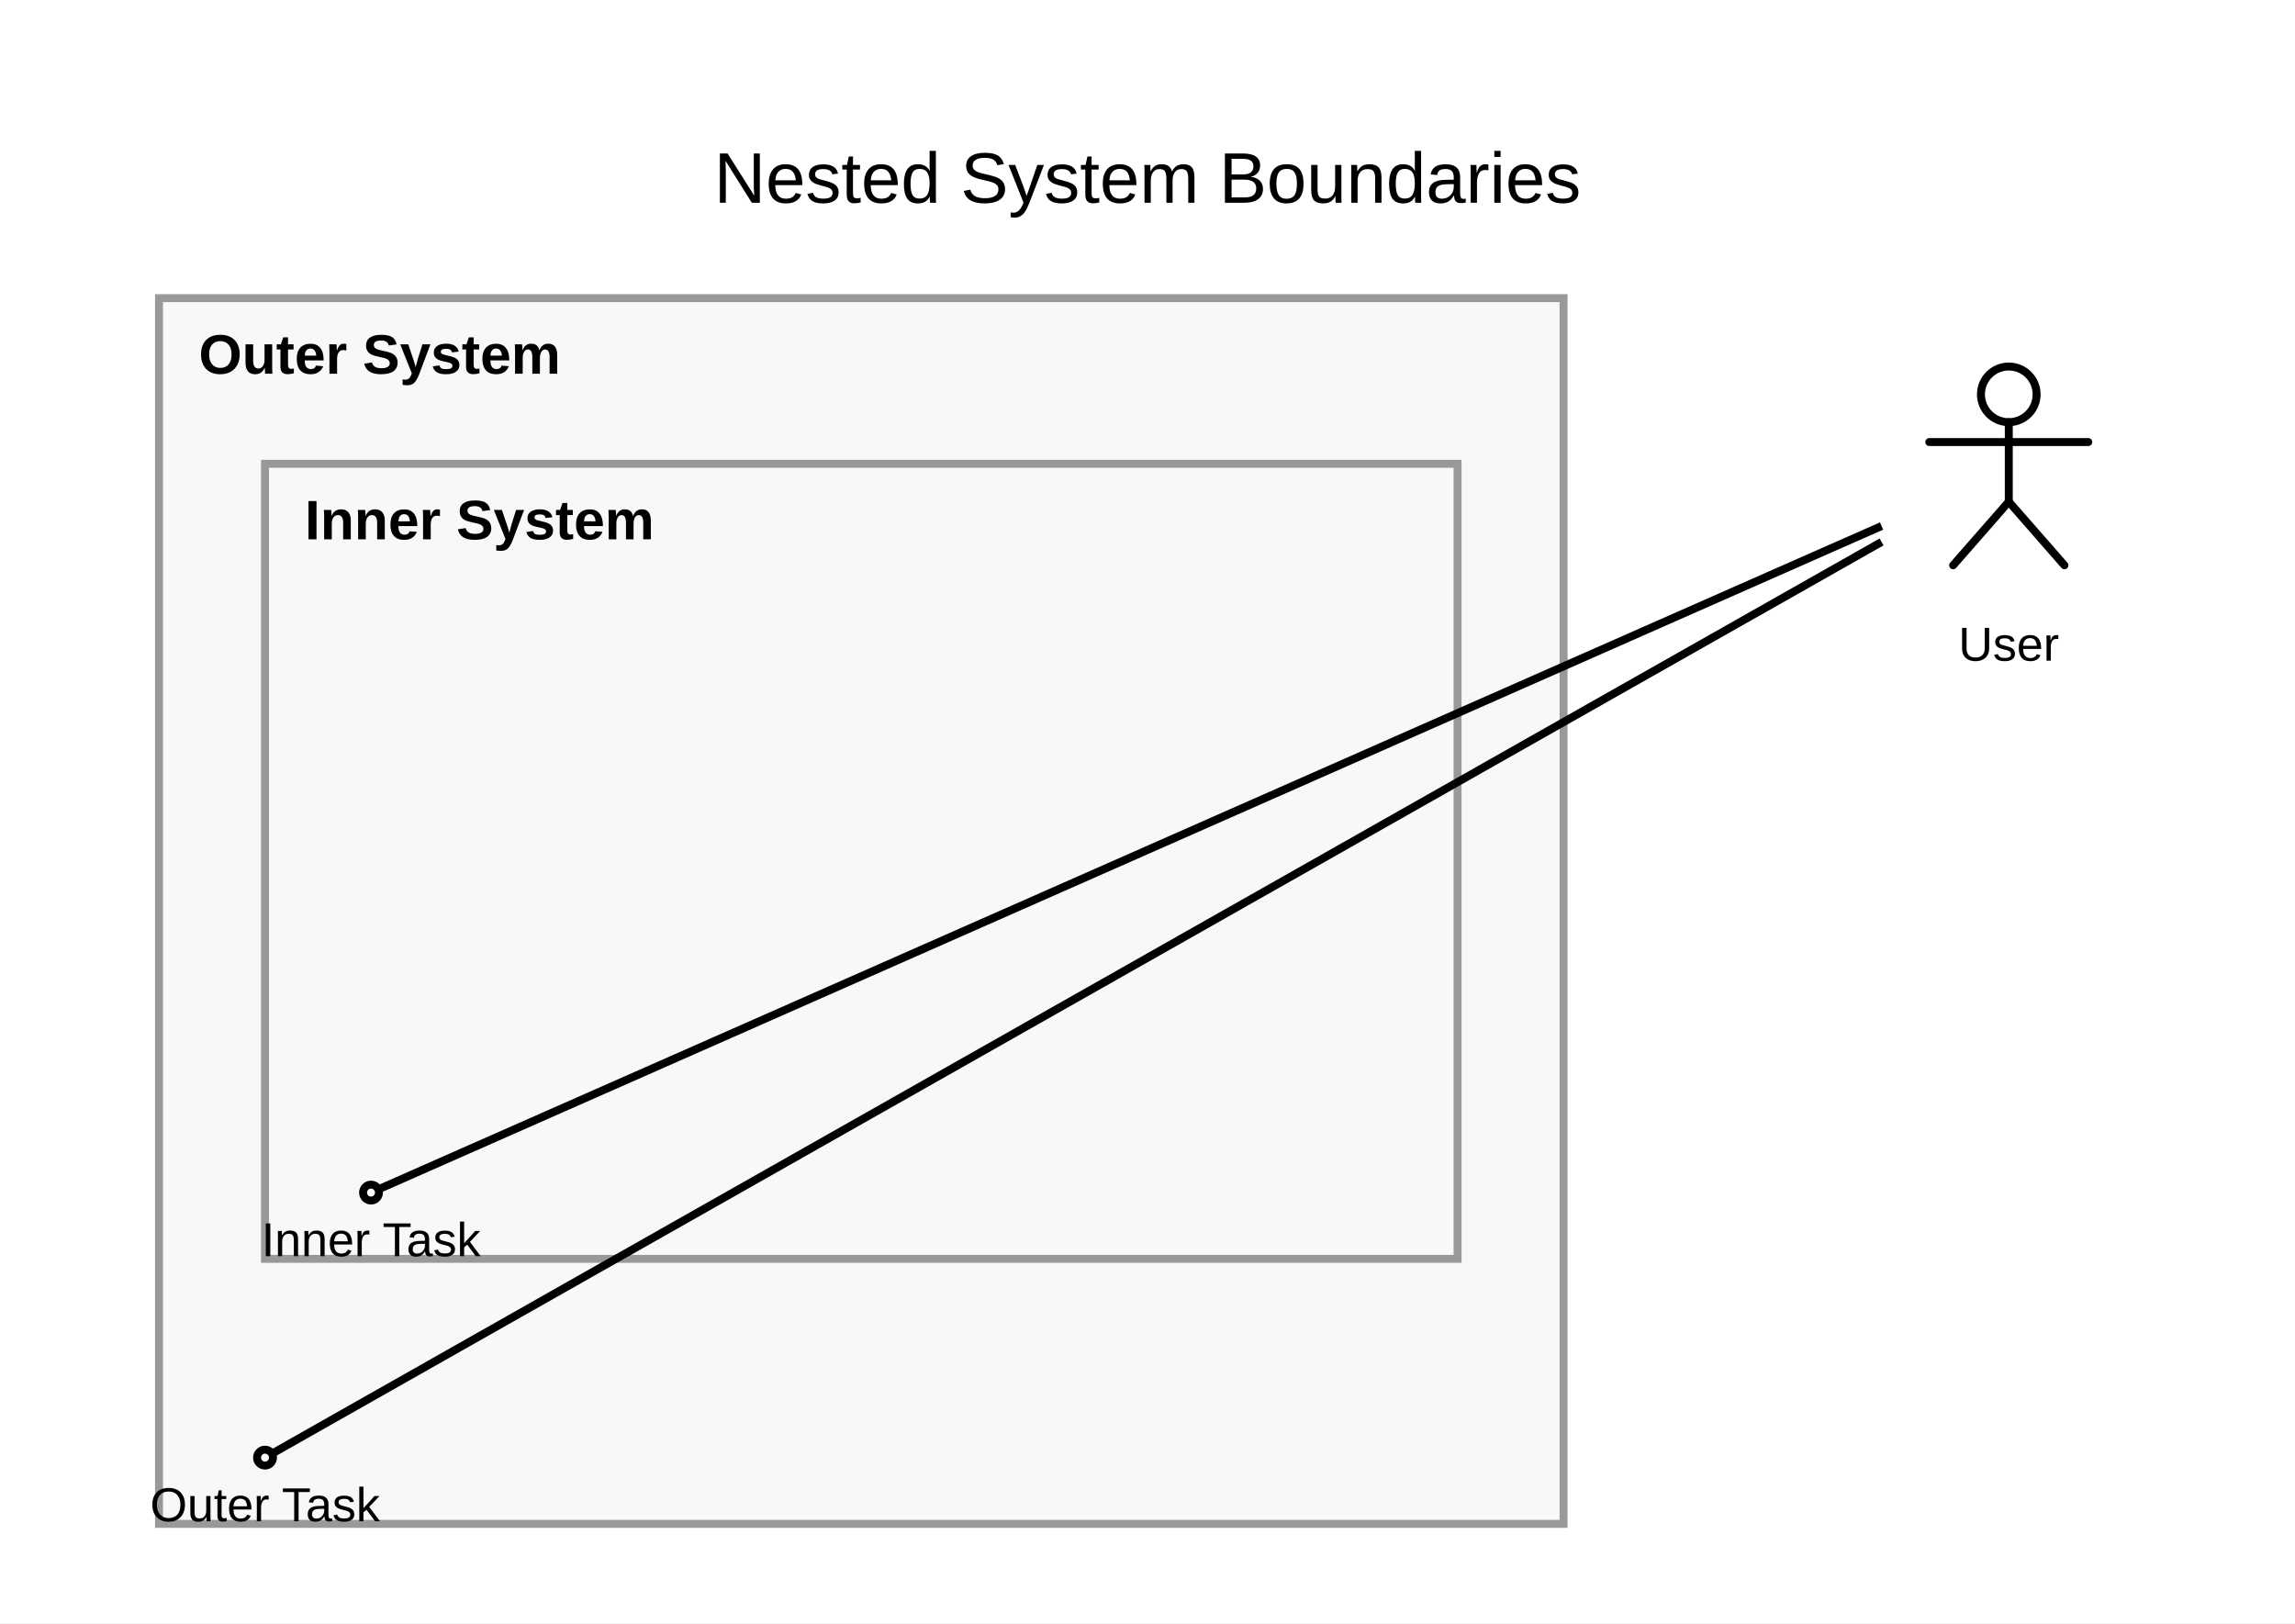
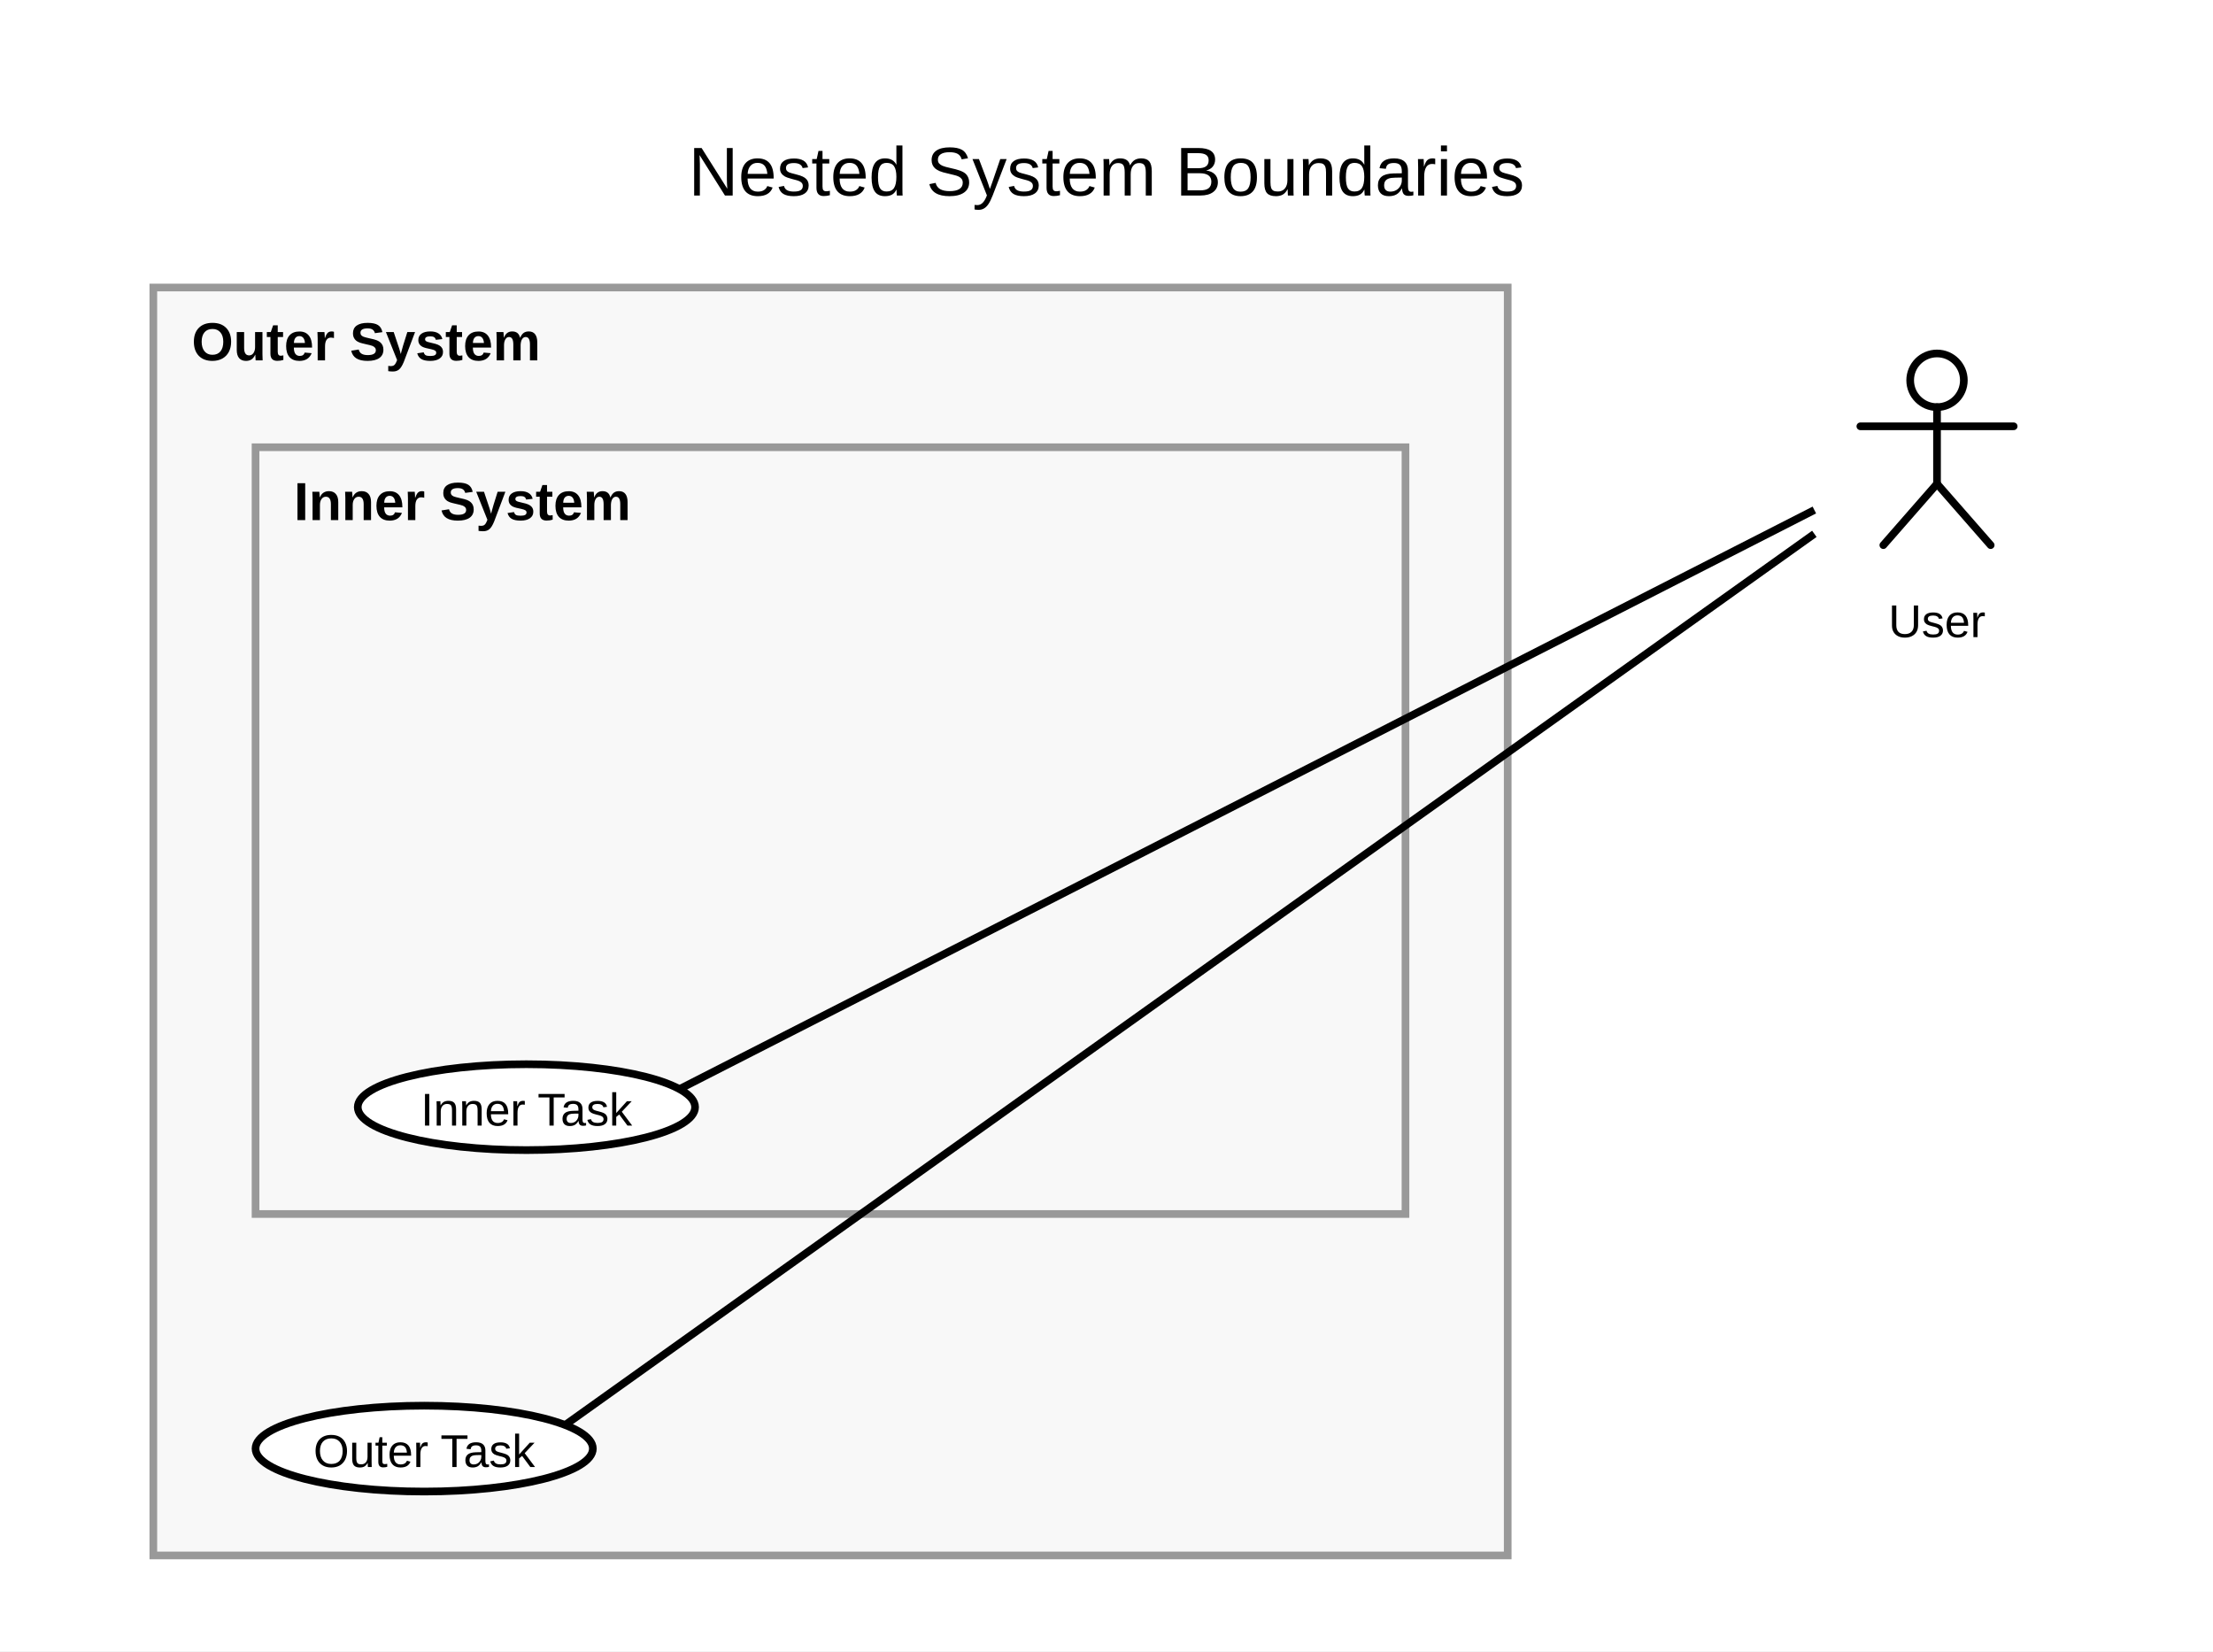
- <svg xmlns="http://www.w3.org/2000/svg" width="577.333" height="408.333" viewBox="0 0 577.333 408.333">
+ <svg xmlns="http://www.w3.org/2000/svg" width="577.333" height="430.733" viewBox="0 0 577.333 430.733">
  <rect width="100%" height="100%" fill="white" />
  <defs>
    <symbol id="uml-actor" viewBox="0 0 64 64">
      <g fill="none" stroke="#000" stroke-width="2" stroke-linecap="round" stroke-linejoin="round">
        <circle cx="32" cy="13" r="7" />
        <line x1="32" y1="20" x2="32" y2="40" />
        <line x1="12" y1="25" x2="52" y2="25" />
        <line x1="32" y1="40" x2="18" y2="56" />
        <line x1="32" y1="40" x2="46" y2="56" />
      </g>
    </symbol>
  </defs>
  <g id="uml:systemBoundary/1">
-     <rect x="40" y="75" width="353.333" height="308.333" fill="#f8f8f8" stroke="#999" stroke-width="2" />
+     <rect x="40" y="75" width="353.333" height="330.733" fill="#f8f8f8" stroke="#999" stroke-width="2" />
    <text x="50" y="94" font-size="14" font-family="Arial" font-weight="bold" fill="black">
          Outer System
        </text>
  </g>
  <g id="__builtin__:diagram/0">
    <text x="288.667" y="51" text-anchor="middle" font-size="18" font-family="Arial" fill="black">
      <tspan x="288.667" dy="0">Nested System Boundaries</tspan>
    </text>
  </g>
  <g id="uml:systemBoundary/2">
    <rect x="66.667" y="116.667" width="300" height="200" fill="#f8f8f8" stroke="#999" stroke-width="2" />
    <text x="76.667" y="135.667" font-size="14" font-family="Arial" font-weight="bold" fill="black">
          Inner System
        </text>
  </g>
  <g id="uml:actor/5">
    <svg x="473.333" y="86.2" width="64" height="64" viewBox="0 0 64 64" fill="black">
      <use href="#uml-actor" />
    </svg>
    <text x="505.333" y="166.2" text-anchor="middle" font-size="12" font-family="Arial" fill="black">
      <tspan x="505.333" dy="0">User</tspan>
    </text>
  </g>
-   <line x1="473.333" y1="136.325" x2="66.667" y2="366.667" stroke="black" stroke-width="2" />
+   <line x1="473.333" y1="139.254" x2="147.424" y2="371.711" stroke="black" stroke-width="2" />
  <g id="uml:usecase/3">
-     <ellipse cx="66.667" cy="366.667" rx="2" ry="2" fill="white" stroke="black" stroke-width="2" />
-     <text x="66.667" y="382.667" text-anchor="middle" font-size="12" font-family="Arial" fill="black">
-       <tspan x="66.667" dy="0">Outer Task</tspan>
+     <ellipse cx="110.667" cy="377.867" rx="44" ry="11.2" fill="white" stroke="black" stroke-width="2" />
+     <text x="110.667" y="382.667" text-anchor="middle" font-size="12" font-family="Arial" fill="black">
+       <tspan x="110.667" dy="0">Outer Task</tspan>
    </text>
  </g>
-   <line x1="473.333" y1="132.32" x2="93.333" y2="300" stroke="black" stroke-width="2" />
+   <line x1="473.333" y1="133.035" x2="177.252" y2="284.089" stroke="black" stroke-width="2" />
  <g id="uml:usecase/4">
-     <ellipse cx="93.333" cy="300" rx="2" ry="2" fill="white" stroke="black" stroke-width="2" />
-     <text x="93.333" y="316" text-anchor="middle" font-size="12" font-family="Arial" fill="black">
-       <tspan x="93.333" dy="0">Inner Task</tspan>
+     <ellipse cx="137.333" cy="288.8" rx="44" ry="11.2" fill="white" stroke="black" stroke-width="2" />
+     <text x="137.333" y="293.6" text-anchor="middle" font-size="12" font-family="Arial" fill="black">
+       <tspan x="137.333" dy="0">Inner Task</tspan>
    </text>
  </g>
</svg>
